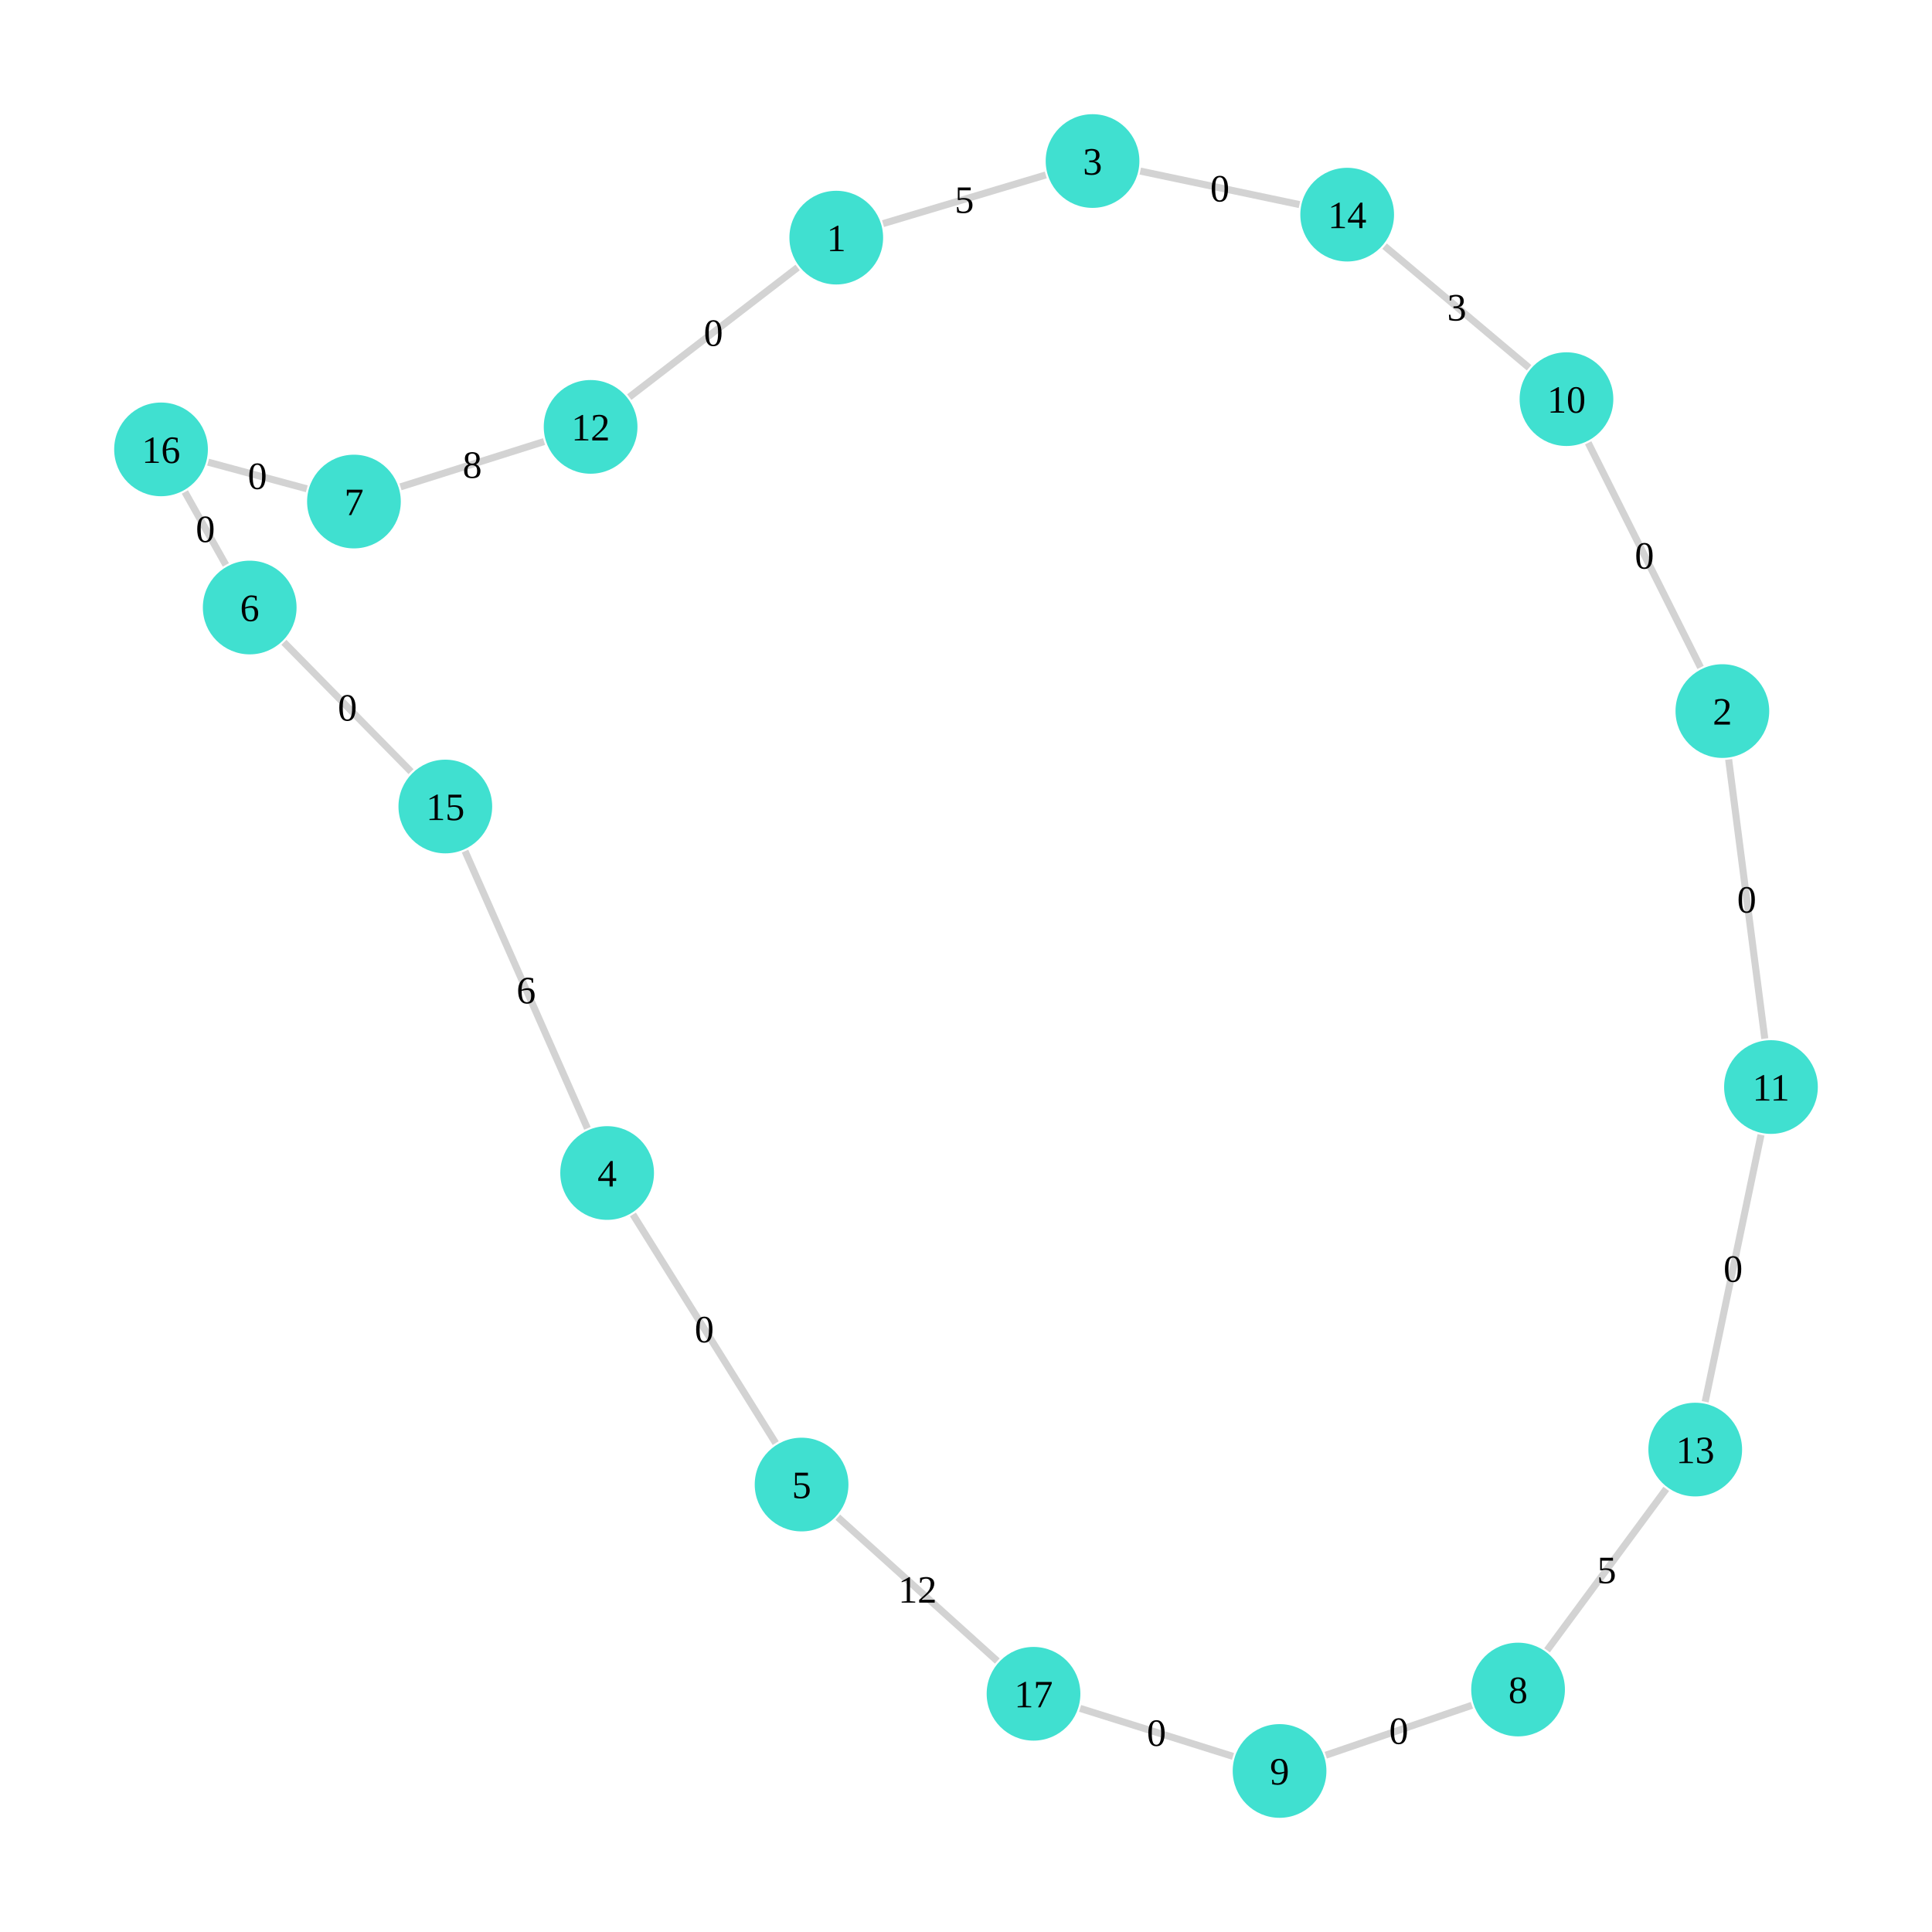
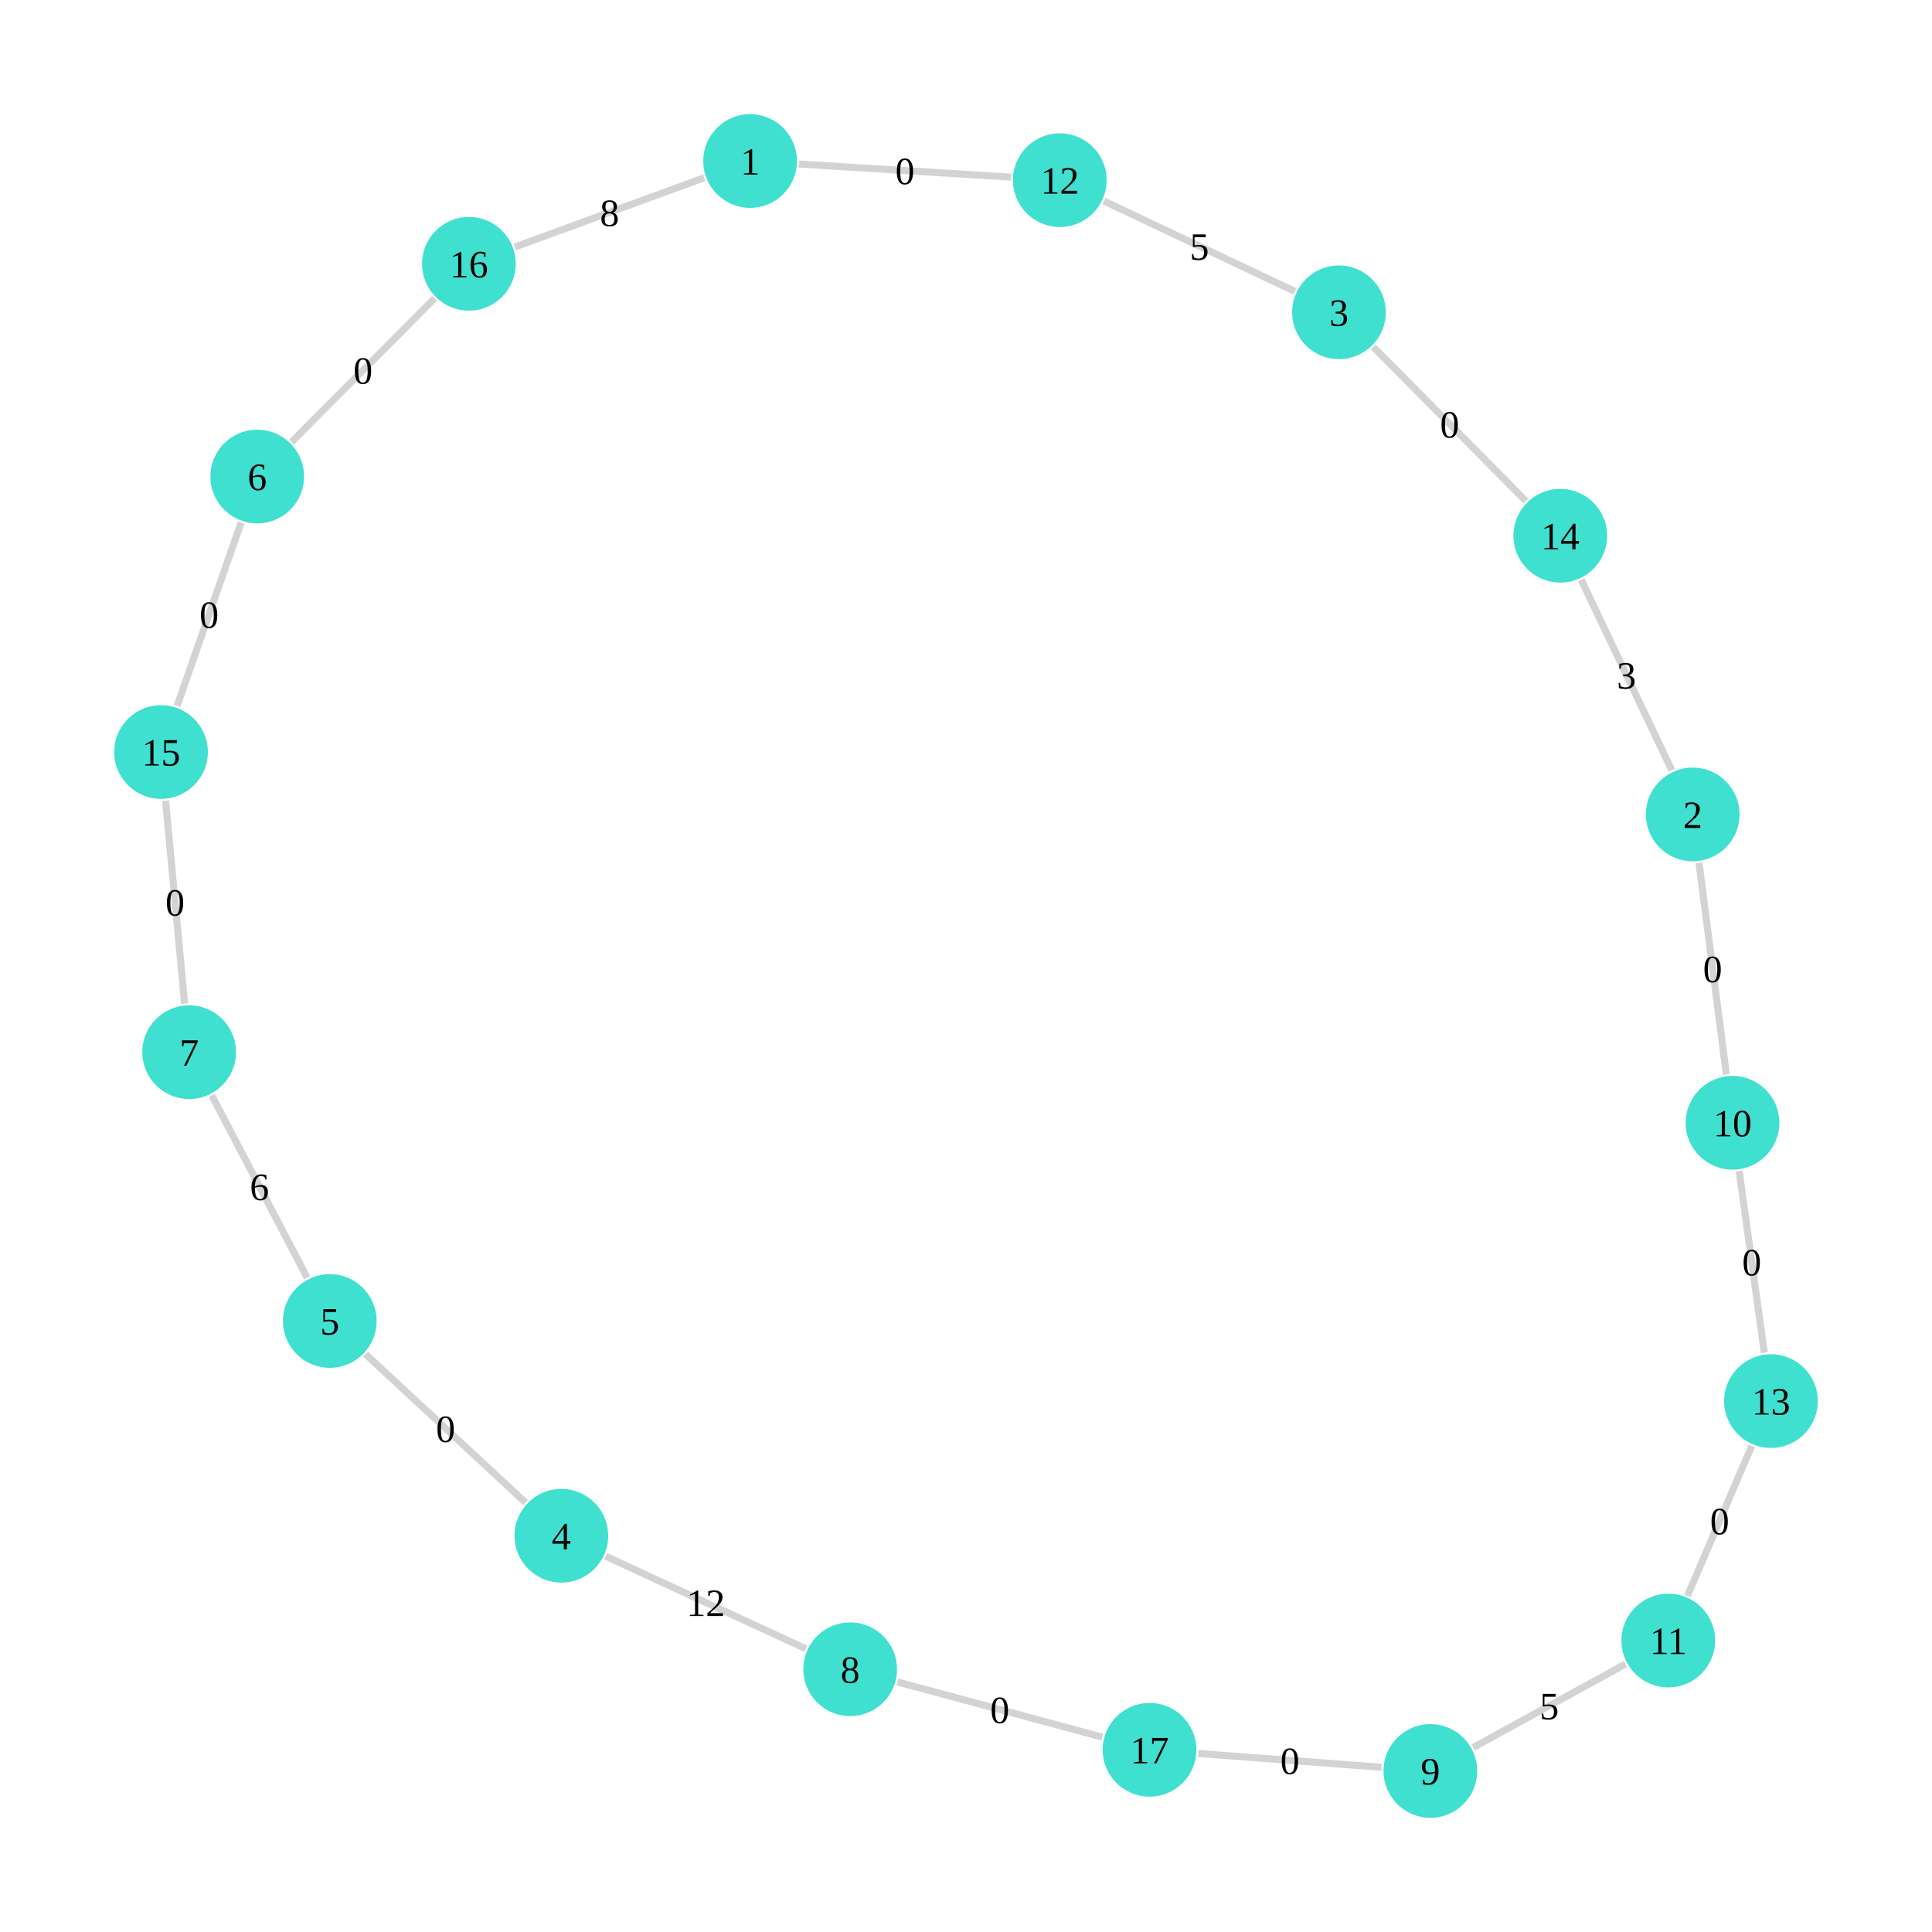
<svg xmlns="http://www.w3.org/2000/svg" xmlns:xlink="http://www.w3.org/1999/xlink" version="1.2" width="200mm" height="200mm" viewBox="0 0 200 200" stroke="none" fill="#000000" stroke-width="0.3" font-size="3.88">
-   <g stroke-width="0.73" fill="#000000" fill-opacity="0.000" stroke="#D3D3D3" id="img-64efd1a6-1">
-     <path fill="none" d="M91.41,23.15 L 108.26 18.11" />
-     <path fill="none" d="M82.57,27.69 L 65.14 41.11" />
-     <path fill="none" d="M176.04,69.09 L 164.41 45.84" />
-     <path fill="none" d="M178.95,78.62 L 182.69 107.52" />
-     <path fill="none" d="M118.04,17.71 L 134.52 21.18" />
-     <path fill="none" d="M65.52,125.72 L 80.3 149.39" />
-     <path fill="none" d="M60.81,116.81 L 48.14 88.11" />
-     <path fill="none" d="M86.73,157.06 L 103.24 171.95" />
-     <path fill="none" d="M29.39,66.49 L 42.55 79.88" />
-     <path fill="none" d="M23.38,58.48 L 19.14 50.93" />
-     <path fill="none" d="M41.46,50.4 L 56.32 45.71" />
-     <path fill="none" d="M31.76,50.6 L 21.54 47.84" />
-     <path fill="none" d="M152.37,176.53 L 137.24 181.7" />
-     <path fill="none" d="M160.15,170.84 L 172.49 154.13" />
-     <path fill="none" d="M127.64,181.82 L 111.81 176.85" />
-     <path fill="none" d="M158.29,38.07 L 143.33 25.48" />
-     <path fill="none" d="M182.3,117.48 L 176.52 145.11" />
+   <g stroke-width="0.73" fill="#000000" fill-opacity="0.000" stroke="#D3D3D3" id="img-1f4a166c-1">
+     <path fill="none" d="M82.69,16.98 L 104.67 18.34" />
+     <path fill="none" d="M72.9,18.4 L 53.29 25.57" />
+     <path fill="none" d="M175.88,89.32 L 178.71 111.22" />
+     <path fill="none" d="M173.06,79.74 L 163.69 60.02" />
+     <path fill="none" d="M134.05,30.17 L 114.28 20.81" />
+     <path fill="none" d="M142.17,35.92 L 157.96 51.87" />
+     <path fill="none" d="M54.41,155.55 L 37.85 140.19" />
+     <path fill="none" d="M62.7,161.1 L 83.42 170.68" />
+     <path fill="none" d="M31.8,132.27 L 21.92 113.39" />
+     <path fill="none" d="M24.96,54.1 L 18.33 73.08" />
+     <path fill="none" d="M30.19,45.75 L 44.98 30.89" />
+     <path fill="none" d="M19.11,103.89 L 17.14 82.88" />
+     <path fill="none" d="M92.89,174.11 L 114.12 179.83" />
+     <path fill="none" d="M152.5,180.9 L 168.27 172.26" />
+     <path fill="none" d="M143.03,182.95 L 124.04 181.52" />
+     <path fill="none" d="M180.04,121.24 L 182.64 140.03" />
+     <path fill="none" d="M174.69,165.19 L 181.34 149.68" />
  </g>
-   <g stroke-width="0.73" stroke="#D3D3D3" id="img-64efd1a6-2">
+   <g stroke-width="0.73" stroke="#D3D3D3" id="img-1f4a166c-2">
</g>
-   <g font-size="4" stroke="#000000" stroke-opacity="0.000" fill="#000000" id="img-64efd1a6-3">
-     <text x="99.83" y="20.63" text-anchor="middle" dy="0.35em">5</text>
-     <text x="73.85" y="34.4" text-anchor="middle" dy="0.35em">0</text>
-     <text x="170.23" y="57.46" text-anchor="middle" dy="0.35em">0</text>
-     <text x="180.82" y="93.07" text-anchor="middle" dy="0.35em">0</text>
-     <text x="126.28" y="19.45" text-anchor="middle" dy="0.35em">0</text>
-     <text x="72.91" y="137.55" text-anchor="middle" dy="0.35em">0</text>
-     <text x="54.47" y="102.46" text-anchor="middle" dy="0.35em">6</text>
-     <text x="94.98" y="164.51" text-anchor="middle" dy="0.35em">12</text>
-     <text x="35.97" y="73.19" text-anchor="middle" dy="0.35em">0</text>
-     <text x="21.26" y="54.71" text-anchor="middle" dy="0.35em">0</text>
-     <text x="48.89" y="48.06" text-anchor="middle" dy="0.35em">8</text>
-     <text x="26.65" y="49.22" text-anchor="middle" dy="0.35em">0</text>
-     <text x="144.8" y="179.12" text-anchor="middle" dy="0.35em">0</text>
-     <text x="166.32" y="162.48" text-anchor="middle" dy="0.35em">5</text>
-     <text x="119.72" y="179.33" text-anchor="middle" dy="0.35em">0</text>
-     <text x="150.81" y="31.77" text-anchor="middle" dy="0.35em">3</text>
-     <text x="179.41" y="131.29" text-anchor="middle" dy="0.35em">0</text>
+   <g font-size="4" stroke="#000000" stroke-opacity="0.000" fill="#000000" id="img-1f4a166c-3">
+     <text x="93.68" y="17.66" text-anchor="middle" dy="0.35em">0</text>
+     <text x="63.1" y="21.99" text-anchor="middle" dy="0.35em">8</text>
+     <text x="177.29" y="100.27" text-anchor="middle" dy="0.35em">0</text>
+     <text x="168.37" y="69.88" text-anchor="middle" dy="0.35em">3</text>
+     <text x="124.16" y="25.49" text-anchor="middle" dy="0.35em">5</text>
+     <text x="150.07" y="43.9" text-anchor="middle" dy="0.35em">0</text>
+     <text x="46.13" y="147.87" text-anchor="middle" dy="0.35em">0</text>
+     <text x="73.06" y="165.89" text-anchor="middle" dy="0.35em">12</text>
+     <text x="26.86" y="122.83" text-anchor="middle" dy="0.35em">6</text>
+     <text x="21.65" y="63.59" text-anchor="middle" dy="0.35em">0</text>
+     <text x="37.58" y="38.32" text-anchor="middle" dy="0.35em">0</text>
+     <text x="18.12" y="93.38" text-anchor="middle" dy="0.35em">0</text>
+     <text x="103.5" y="176.97" text-anchor="middle" dy="0.35em">0</text>
+     <text x="160.38" y="176.58" text-anchor="middle" dy="0.35em">5</text>
+     <text x="133.53" y="182.24" text-anchor="middle" dy="0.35em">0</text>
+     <text x="181.34" y="130.63" text-anchor="middle" dy="0.35em">0</text>
+     <text x="178.02" y="157.43" text-anchor="middle" dy="0.35em">0</text>
  </g>
-   <g stroke-width="0" stroke="#000000" stroke-opacity="0.000" fill="#40E0D0" id="img-64efd1a6-4">
-     <use xlink:href="#img-64efd1a6-5" x="86.57" y="24.6" />
-     <use xlink:href="#img-64efd1a6-5" x="178.3" y="73.61" />
-     <use xlink:href="#img-64efd1a6-5" x="113.1" y="16.67" />
-     <use xlink:href="#img-64efd1a6-5" x="62.85" y="121.43" />
-     <use xlink:href="#img-64efd1a6-5" x="82.98" y="153.68" />
-     <use xlink:href="#img-64efd1a6-5" x="25.85" y="62.89" />
-     <use xlink:href="#img-64efd1a6-5" x="36.64" y="51.92" />
-     <use xlink:href="#img-64efd1a6-5" x="157.15" y="174.9" />
-     <use xlink:href="#img-64efd1a6-5" x="132.46" y="183.33" />
-     <use xlink:href="#img-64efd1a6-5" x="162.16" y="41.32" />
-     <use xlink:href="#img-64efd1a6-5" x="183.33" y="112.53" />
-     <use xlink:href="#img-64efd1a6-5" x="61.14" y="44.19" />
-     <use xlink:href="#img-64efd1a6-5" x="175.49" y="150.06" />
-     <use xlink:href="#img-64efd1a6-5" x="139.46" y="22.22" />
-     <use xlink:href="#img-64efd1a6-5" x="46.1" y="83.49" />
-     <use xlink:href="#img-64efd1a6-5" x="16.67" y="46.52" />
-     <use xlink:href="#img-64efd1a6-5" x="106.99" y="175.34" />
+   <g stroke-width="0" stroke="#000000" stroke-opacity="0.000" fill="#40E0D0" id="img-1f4a166c-4">
+     <use xlink:href="#img-1f4a166c-5" x="77.65" y="16.67" />
+     <use xlink:href="#img-1f4a166c-5" x="175.23" y="84.31" />
+     <use xlink:href="#img-1f4a166c-5" x="138.61" y="32.33" />
+     <use xlink:href="#img-1f4a166c-5" x="58.11" y="158.98" />
+     <use xlink:href="#img-1f4a166c-5" x="34.14" y="136.75" />
+     <use xlink:href="#img-1f4a166c-5" x="26.63" y="49.33" />
+     <use xlink:href="#img-1f4a166c-5" x="19.58" y="108.92" />
+     <use xlink:href="#img-1f4a166c-5" x="88.01" y="172.8" />
+     <use xlink:href="#img-1f4a166c-5" x="148.07" y="183.33" />
+     <use xlink:href="#img-1f4a166c-5" x="179.35" y="116.23" />
+     <use xlink:href="#img-1f4a166c-5" x="172.7" y="169.83" />
+     <use xlink:href="#img-1f4a166c-5" x="109.71" y="18.65" />
+     <use xlink:href="#img-1f4a166c-5" x="183.33" y="145.04" />
+     <use xlink:href="#img-1f4a166c-5" x="161.52" y="55.46" />
+     <use xlink:href="#img-1f4a166c-5" x="16.67" y="77.85" />
+     <use xlink:href="#img-1f4a166c-5" x="48.54" y="27.31" />
+     <use xlink:href="#img-1f4a166c-5" x="119" y="181.14" />
  </g>
-   <g font-size="4" stroke="#000000" stroke-opacity="0.000" fill="#000000" id="img-64efd1a6-6">
-     <text x="86.57" y="24.6" text-anchor="middle" dy="0.35em">1</text>
-     <text x="178.3" y="73.61" text-anchor="middle" dy="0.35em">2</text>
-     <text x="113.1" y="16.67" text-anchor="middle" dy="0.35em">3</text>
-     <text x="62.85" y="121.43" text-anchor="middle" dy="0.35em">4</text>
-     <text x="82.98" y="153.68" text-anchor="middle" dy="0.35em">5</text>
-     <text x="25.85" y="62.89" text-anchor="middle" dy="0.35em">6</text>
-     <text x="36.64" y="51.92" text-anchor="middle" dy="0.35em">7</text>
-     <text x="157.15" y="174.9" text-anchor="middle" dy="0.35em">8</text>
-     <text x="132.46" y="183.33" text-anchor="middle" dy="0.35em">9</text>
-     <text x="162.16" y="41.32" text-anchor="middle" dy="0.35em">10</text>
-     <text x="183.33" y="112.53" text-anchor="middle" dy="0.35em">11</text>
-     <text x="61.14" y="44.19" text-anchor="middle" dy="0.35em">12</text>
-     <text x="175.49" y="150.06" text-anchor="middle" dy="0.35em">13</text>
-     <text x="139.46" y="22.22" text-anchor="middle" dy="0.35em">14</text>
-     <text x="46.1" y="83.49" text-anchor="middle" dy="0.35em">15</text>
-     <text x="16.67" y="46.52" text-anchor="middle" dy="0.35em">16</text>
-     <text x="106.99" y="175.34" text-anchor="middle" dy="0.35em">17</text>
+   <g font-size="4" stroke="#000000" stroke-opacity="0.000" fill="#000000" id="img-1f4a166c-6">
+     <text x="77.65" y="16.67" text-anchor="middle" dy="0.35em">1</text>
+     <text x="175.23" y="84.31" text-anchor="middle" dy="0.35em">2</text>
+     <text x="138.61" y="32.33" text-anchor="middle" dy="0.35em">3</text>
+     <text x="58.11" y="158.98" text-anchor="middle" dy="0.35em">4</text>
+     <text x="34.14" y="136.75" text-anchor="middle" dy="0.35em">5</text>
+     <text x="26.63" y="49.33" text-anchor="middle" dy="0.35em">6</text>
+     <text x="19.58" y="108.92" text-anchor="middle" dy="0.35em">7</text>
+     <text x="88.01" y="172.8" text-anchor="middle" dy="0.35em">8</text>
+     <text x="148.07" y="183.33" text-anchor="middle" dy="0.35em">9</text>
+     <text x="179.35" y="116.23" text-anchor="middle" dy="0.35em">10</text>
+     <text x="172.7" y="169.83" text-anchor="middle" dy="0.35em">11</text>
+     <text x="109.71" y="18.65" text-anchor="middle" dy="0.35em">12</text>
+     <text x="183.33" y="145.04" text-anchor="middle" dy="0.35em">13</text>
+     <text x="161.52" y="55.46" text-anchor="middle" dy="0.35em">14</text>
+     <text x="16.67" y="77.85" text-anchor="middle" dy="0.35em">15</text>
+     <text x="48.54" y="27.31" text-anchor="middle" dy="0.35em">16</text>
+     <text x="119" y="181.14" text-anchor="middle" dy="0.35em">17</text>
  </g>
  <defs>
-     <g id="img-64efd1a6-5">
+     <g id="img-1f4a166c-5">
      <circle cx="0" cy="0" r="4.85" />
    </g>
  </defs>
</svg>
